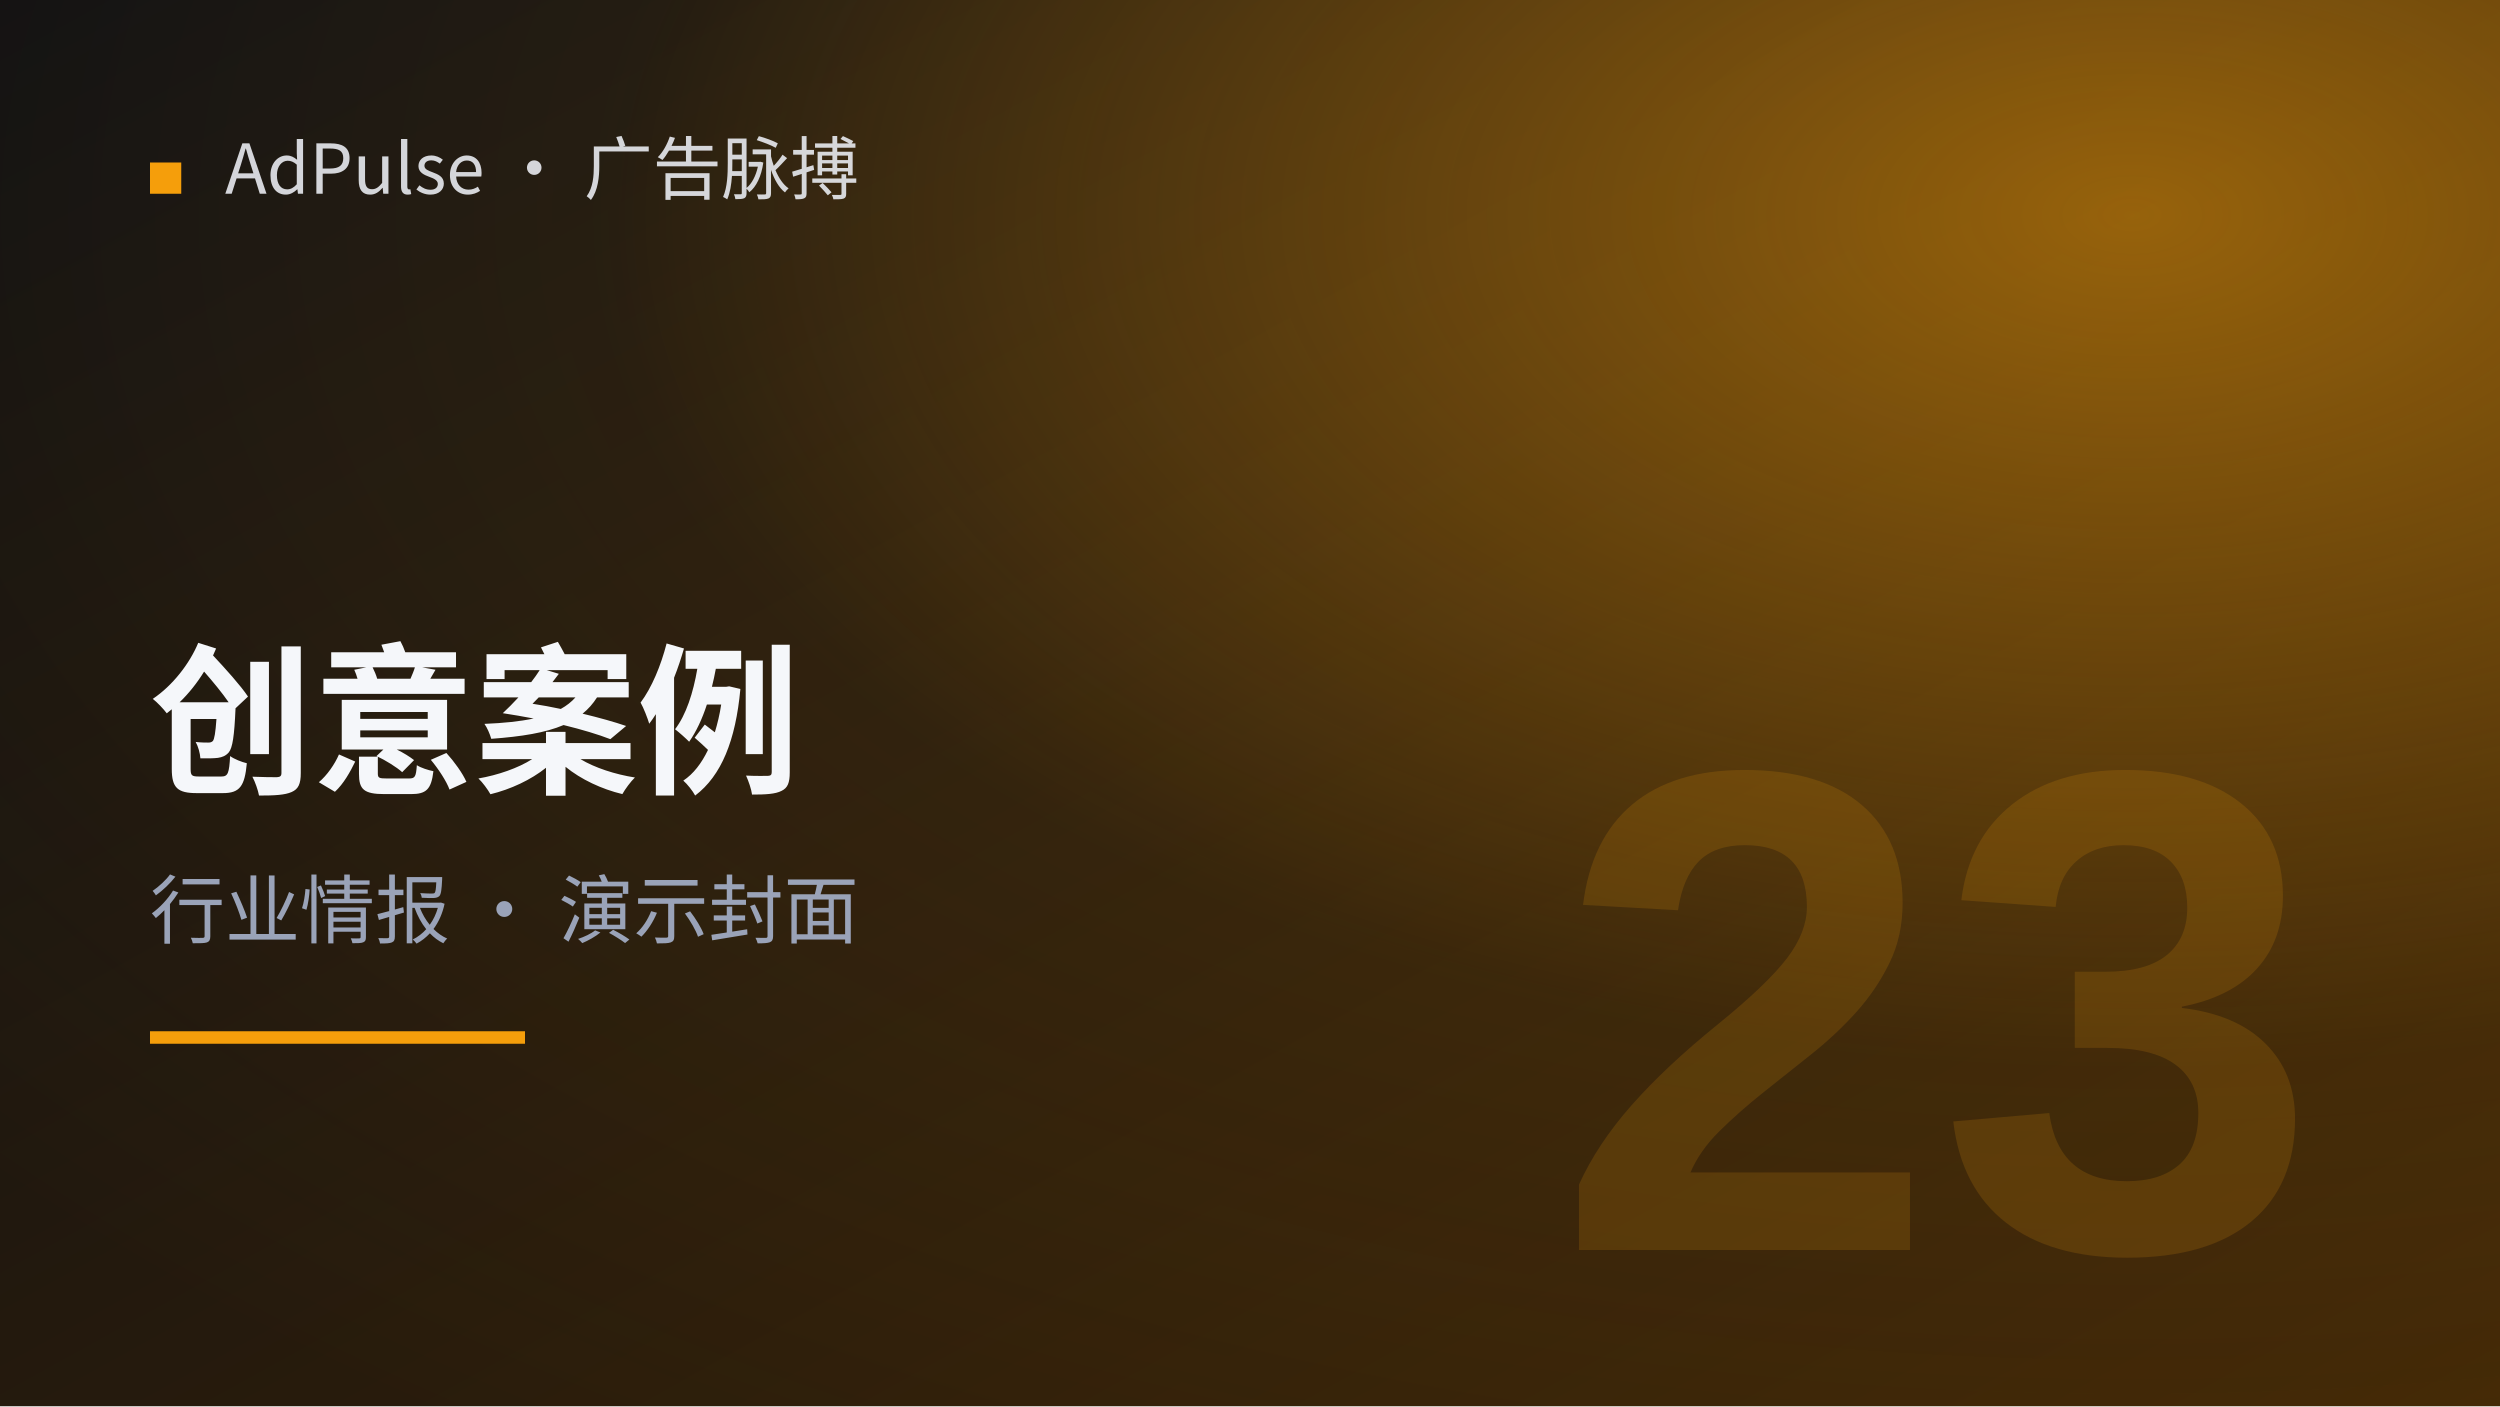
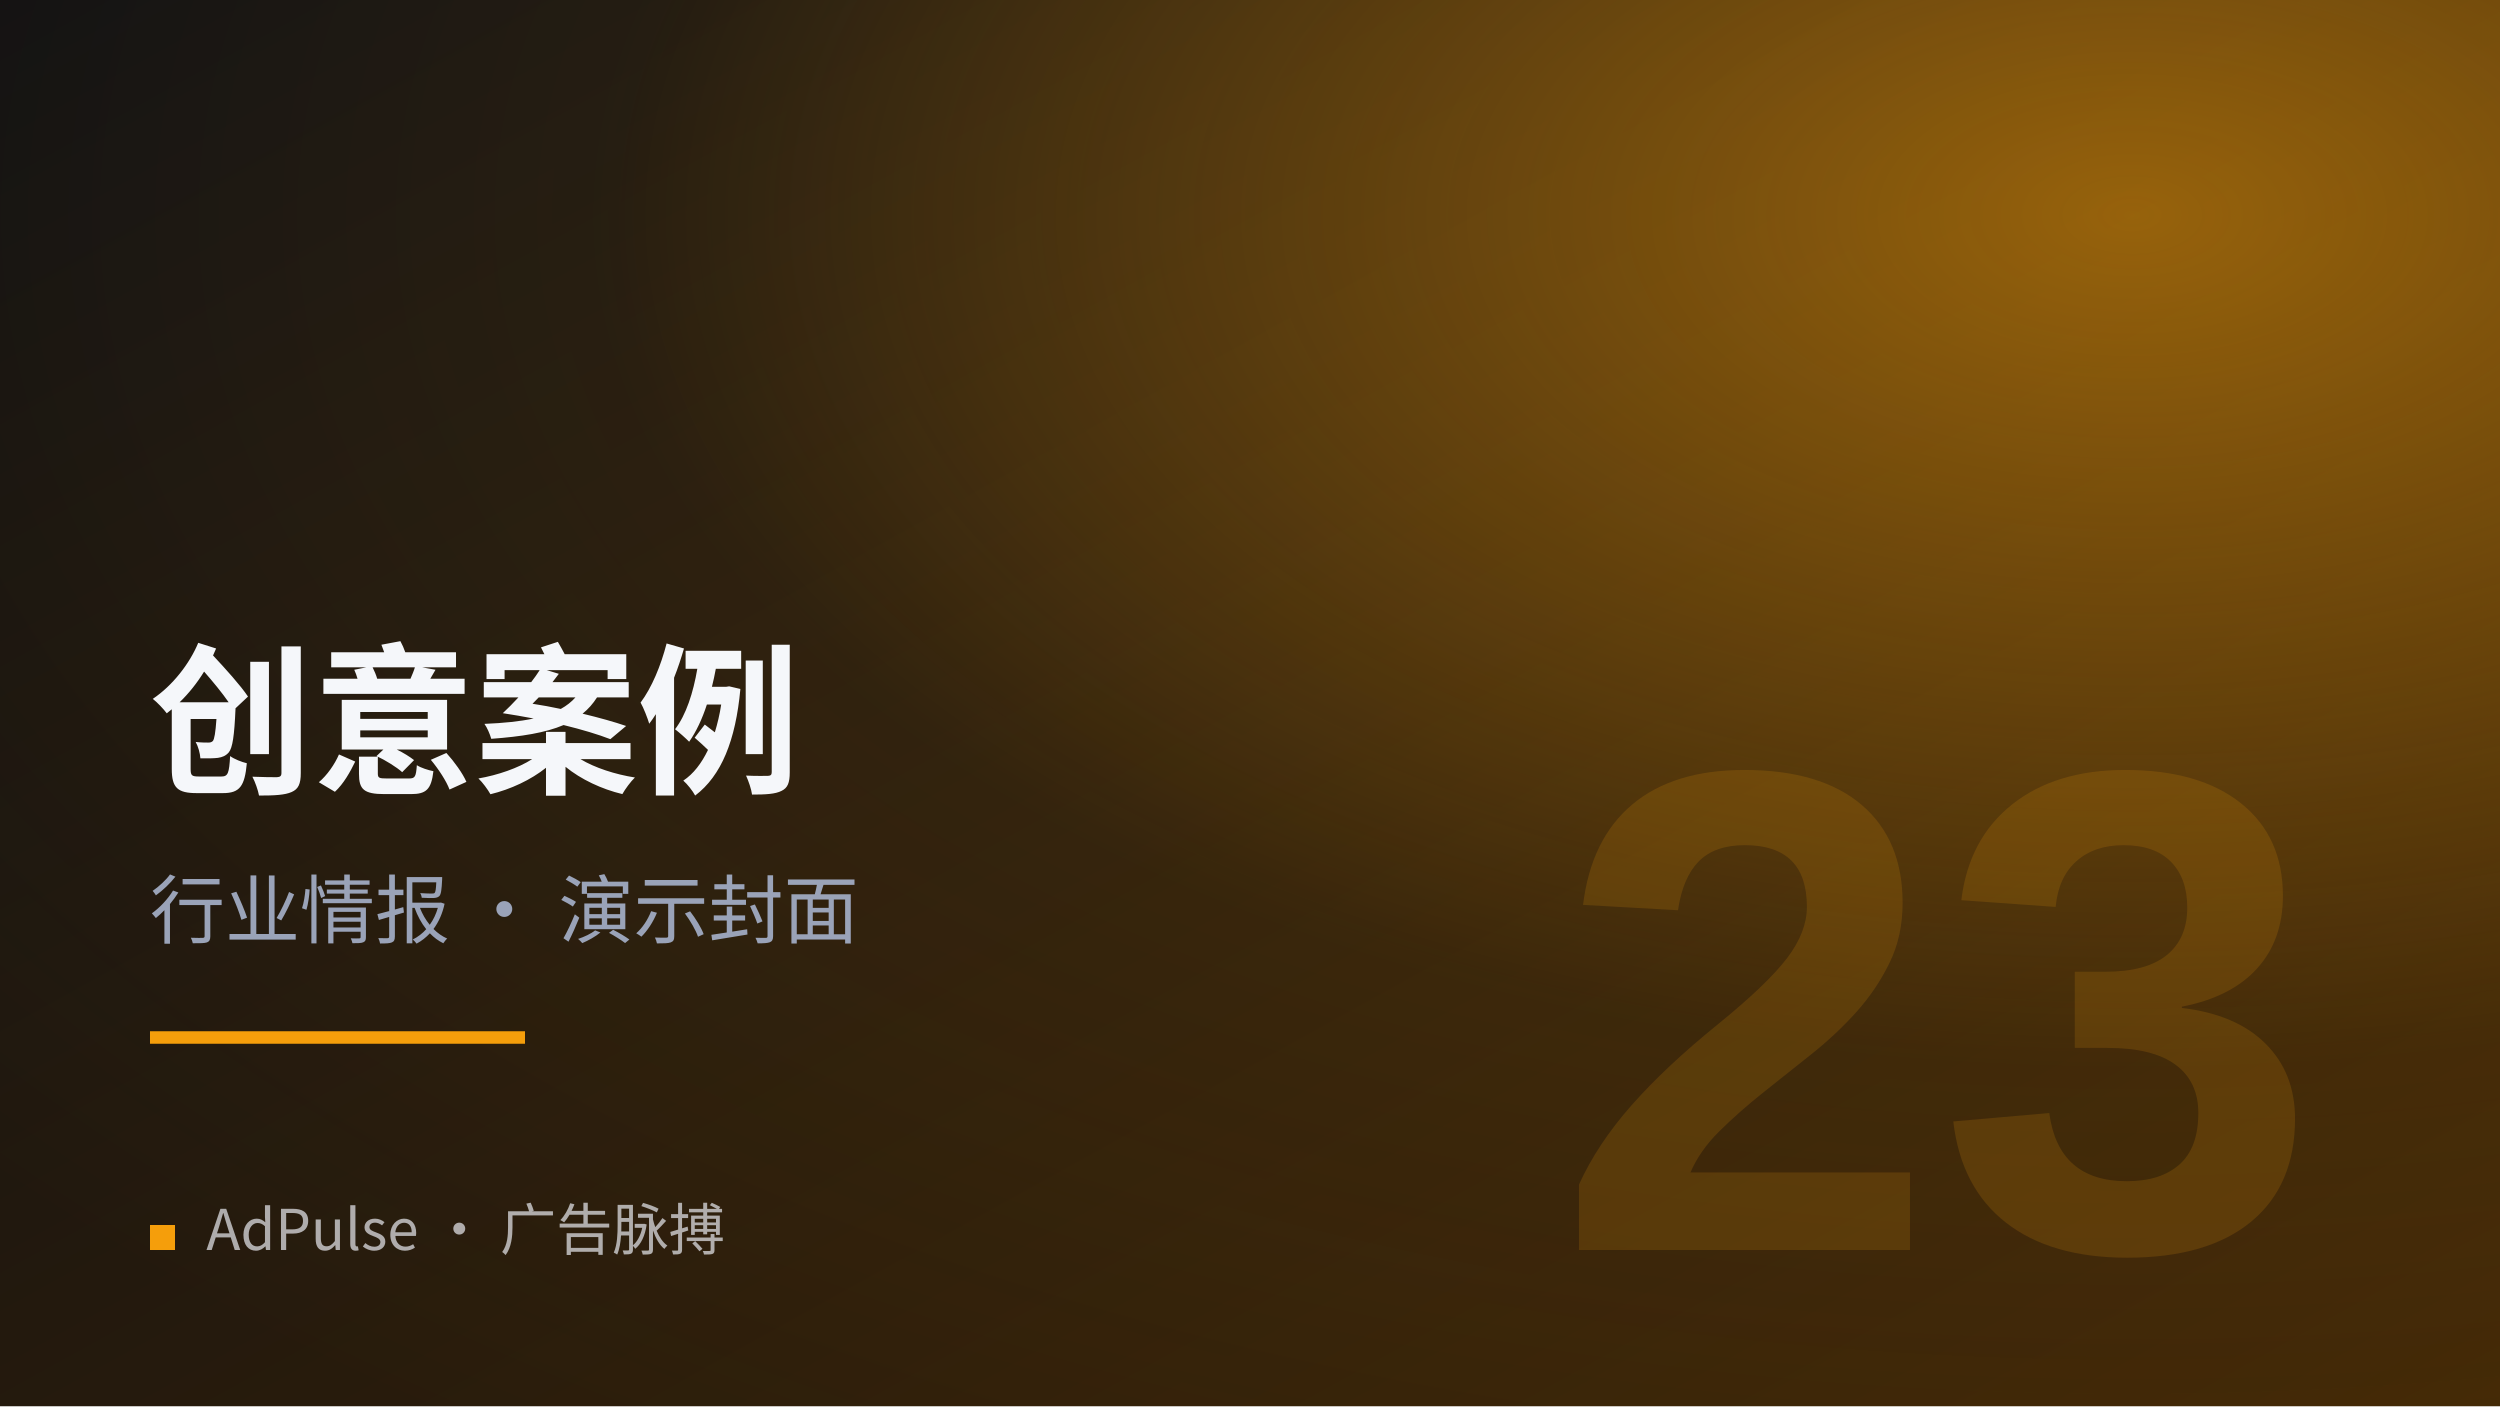
<svg xmlns="http://www.w3.org/2000/svg" width="800" height="450" viewBox="0 0 800 450">
  <defs>
    <linearGradient id="g" x1="0" y1="0" x2="1" y2="1">
      <stop offset="0" stop-color="#0B0E14" />
      <stop offset="1" stop-color="#3D2506" />
    </linearGradient>
    <radialGradient id="r" cx="0.85" cy="0.15" r="1.1">
      <stop offset="0" stop-color="#F59E0B" stop-opacity="0.55" />
      <stop offset="0.55" stop-color="#F59E0B" stop-opacity="0.08" />
      <stop offset="1" stop-color="#F59E0B" stop-opacity="0" />
    </radialGradient>
  </defs>
  <rect width="800" height="450" fill="url(#g)" />
  <rect width="800" height="450" fill="url(#r)" />
  <text x="620" y="400" font-family="Arial, sans-serif" font-size="220" font-weight="800" fill="#F59E0B" opacity="0.16" text-anchor="middle">23</text>
-   <rect x="48" y="52" width="10" height="10" fill="#F59E0B" />
-   <text x="72" y="62" font-family="'Noto Sans CJK SC','PingFang SC','Microsoft YaHei',sans-serif" font-size="22" fill="#E8EAF0" opacity="0.9">AdPulse · 广告脉搏</text>
  <text x="48" y="250" font-family="'Noto Sans CJK SC','PingFang SC','Microsoft YaHei',sans-serif" font-size="52" font-weight="700" fill="#F5F7FA">创意案例</text>
  <text x="48" y="300" font-family="'Noto Sans CJK SC','PingFang SC','Microsoft YaHei',sans-serif" font-size="24" fill="#9AA3B8">行业情报 · 演示封面</text>
  <rect x="48" y="330" width="120" height="4" fill="#F59E0B" />
+   <rect x="48" y="392" width="8" height="8" fill="#F59E0B" />
+   <text x="66" y="400" font-family="'Noto Sans CJK SC','PingFang SC','Microsoft YaHei',sans-serif" font-size="18" fill="#E8EAF0" opacity="0.7">AdPulse · 广告脉搏</text>
</svg>
